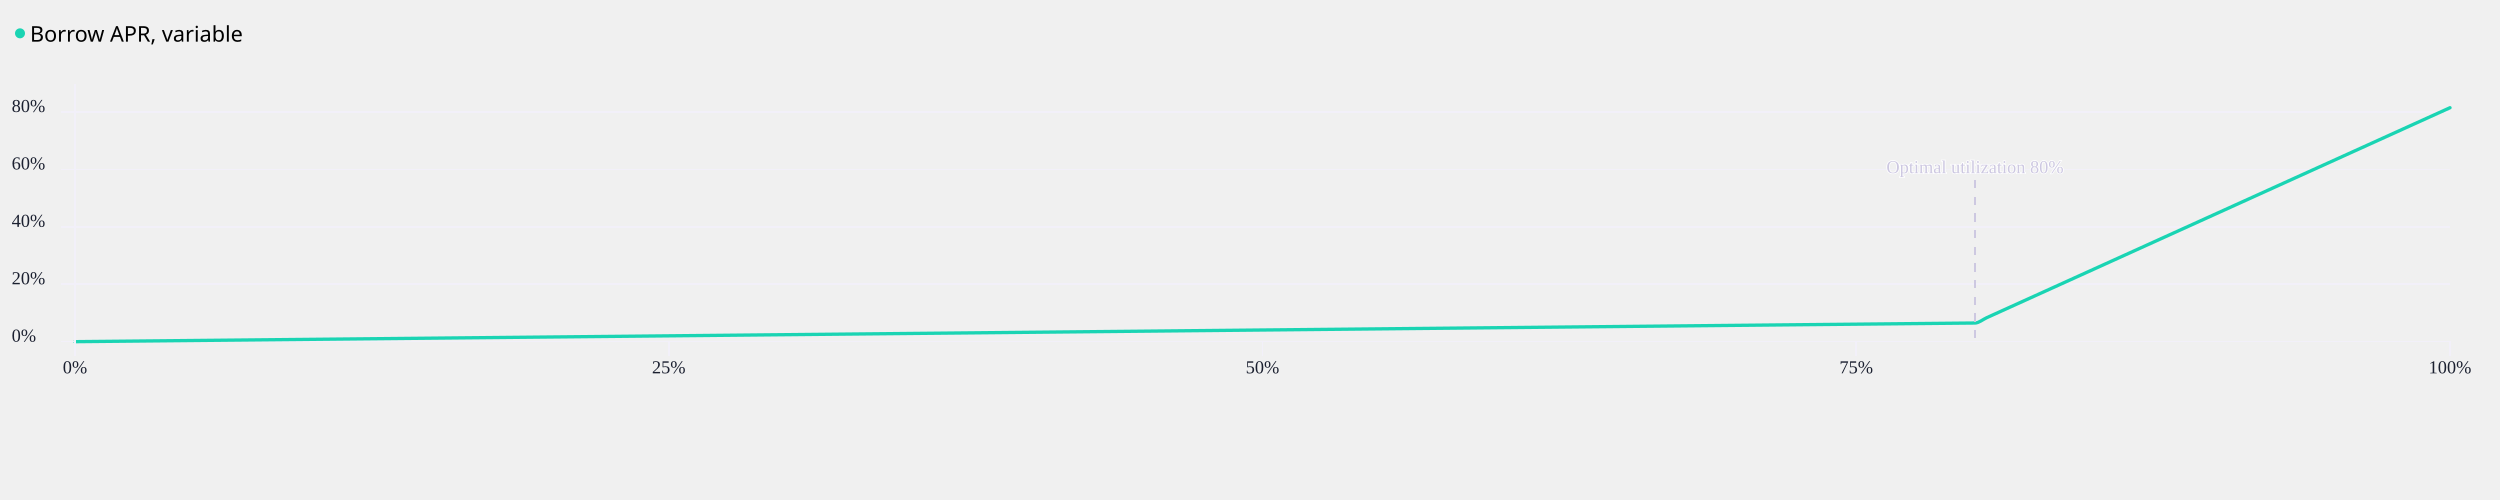
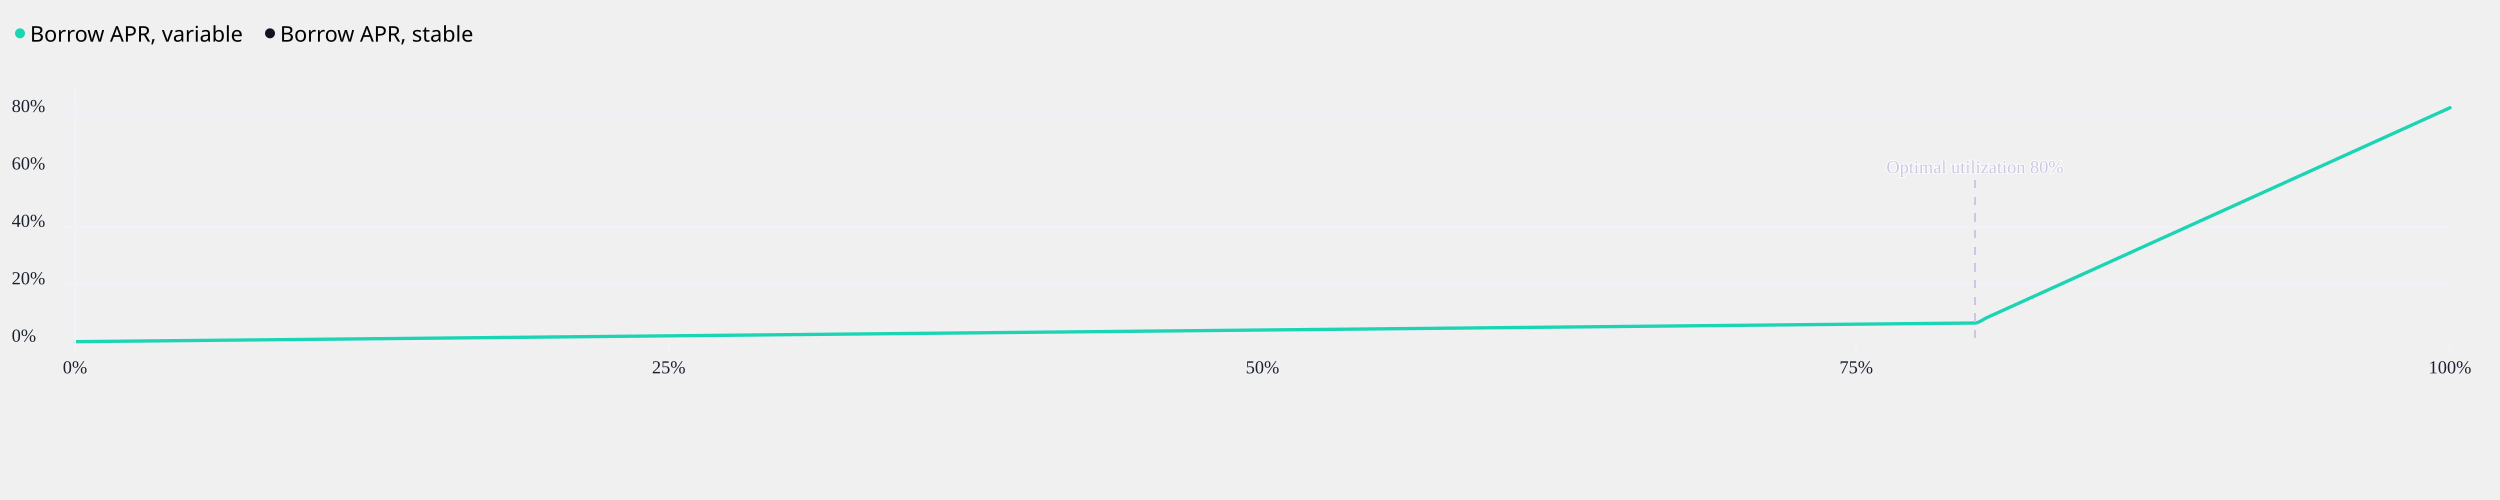
<svg xmlns="http://www.w3.org/2000/svg" style="background: white;" width="1500" height="300">
  <g style="color: black; font-size: 13px; font-family: sans-serif; transform: translate(18px, 25px);">
    <g>
      <circle r="3" cx="-6" cy="-5" style="fill: #1AD4B3" />
      <text>Borrow APR, variable</text>
+     </g>
+     <g style="transform: translateX(150px);">
+       <circle r="3" cx="-6" cy="-5" style="fill: #101423" />
+       <text>Borrow APR, stable</text>
    </g>
  </g>
  <g class="visx-group" transform="translate(45, 50)">
    <g class="visx-group visx-rows" transform="translate(0, 0)">
      <line class="visx-line" x1="0" y1="155" x2="1425" y2="155" fill="transparent" shape-rendering="crispEdges" stroke="#F2F0F9" stroke-width="1" pointer-events="none" />
      <line class="visx-line" x1="0" y1="120.556" x2="1425" y2="120.556" fill="transparent" shape-rendering="crispEdges" stroke="#F2F0F9" stroke-width="1" pointer-events="none" />
      <line class="visx-line" x1="0" y1="86.111" x2="1425" y2="86.111" fill="transparent" shape-rendering="crispEdges" stroke="#F2F0F9" stroke-width="1" pointer-events="none" />
      <line class="visx-line" x1="0" y1="51.667" x2="1425" y2="51.667" fill="transparent" shape-rendering="crispEdges" stroke="#F2F0F9" stroke-width="1" pointer-events="none" />
      <line class="visx-line" x1="0" y1="17.222" x2="1425" y2="17.222" fill="transparent" shape-rendering="crispEdges" stroke="#F2F0F9" stroke-width="1" pointer-events="none" />
    </g>
-     <path class="visx-linepath" d="M0,155C2.375,154.977,4.75,154.953,7.125,154.93C9.5,154.907,11.875,154.883,14.25,154.86C16.625,154.837,19,154.813,21.375,154.79C23.75,154.767,26.125,154.743,28.5,154.72C30.875,154.697,33.25,154.673,35.625,154.65C38,154.627,40.375,154.604,42.75,154.58C45.125,154.557,47.5,154.534,49.875,154.51C52.25,154.487,54.625,154.464,57,154.44C59.375,154.417,61.75,154.394,64.125,154.37C66.5,154.347,68.875,154.324,71.25,154.3C73.625,154.277,76,154.254,78.375,154.23C80.75,154.207,83.125,154.184,85.5,154.16C87.875,154.137,90.25,154.114,92.625,154.09C95,154.067,97.375,154.044,99.75,154.02C102.125,153.997,104.5,153.974,106.875,153.951C109.25,153.927,111.625,153.904,114,153.881C116.375,153.857,118.75,153.834,121.125,153.811C123.5,153.787,125.875,153.764,128.25,153.741C130.625,153.717,133,153.694,135.375,153.671C137.75,153.647,140.125,153.624,142.5,153.601C144.875,153.577,147.25,153.554,149.625,153.531C152,153.507,154.375,153.484,156.75,153.461C159.125,153.437,161.5,153.414,163.875,153.391C166.25,153.367,168.625,153.344,171,153.321C173.375,153.298,175.75,153.274,178.125,153.251C180.5,153.228,182.875,153.204,185.25,153.181C187.625,153.158,190,153.134,192.375,153.111C194.75,153.088,197.125,153.064,199.5,153.041C201.875,153.018,204.25,152.994,206.625,152.971C209,152.948,211.375,152.924,213.75,152.901C216.125,152.878,218.5,152.854,220.875,152.831C223.25,152.808,225.625,152.784,228,152.761C230.375,152.738,232.75,152.714,235.125,152.691C237.5,152.668,239.875,152.645,242.25,152.621C244.625,152.598,247,152.575,249.375,152.551C251.75,152.528,254.125,152.505,256.5,152.481C258.875,152.458,261.25,152.435,263.625,152.411C266,152.388,268.375,152.365,270.75,152.341C273.125,152.318,275.5,152.295,277.875,152.271C280.25,152.248,282.625,152.225,285,152.201C287.375,152.178,289.75,152.155,292.125,152.131C294.5,152.108,296.875,152.085,299.25,152.061C301.625,152.038,304,152.015,306.375,151.991C308.75,151.968,311.125,151.945,313.5,151.922C315.875,151.898,318.25,151.875,320.625,151.852C323,151.828,325.375,151.805,327.75,151.782C330.125,151.758,332.5,151.735,334.875,151.712C337.25,151.688,339.625,151.665,342,151.642C344.375,151.618,346.75,151.595,349.125,151.572C351.5,151.548,353.875,151.525,356.25,151.502C358.625,151.478,361,151.455,363.375,151.432C365.75,151.408,368.125,151.385,370.5,151.362C372.875,151.338,375.25,151.315,377.625,151.292C380,151.269,382.375,151.245,384.75,151.222C387.125,151.199,389.5,151.175,391.875,151.152C394.25,151.129,396.625,151.105,399,151.082C401.375,151.059,403.75,151.035,406.125,151.012C408.5,150.989,410.875,150.965,413.25,150.942C415.625,150.919,418,150.895,420.375,150.872C422.75,150.849,425.125,150.825,427.5,150.802C429.875,150.779,432.25,150.755,434.625,150.732C437,150.709,439.375,150.685,441.75,150.662C444.125,150.639,446.5,150.616,448.875,150.592C451.25,150.569,453.625,150.546,456,150.522C458.375,150.499,460.75,150.476,463.125,150.452C465.5,150.429,467.875,150.406,470.25,150.382C472.625,150.359,475,150.336,477.375,150.312C479.75,150.289,482.125,150.266,484.5,150.242C486.875,150.219,489.25,150.196,491.625,150.172C494,150.149,496.375,150.126,498.75,150.102C501.125,150.079,503.5,150.056,505.875,150.032C508.25,150.009,510.625,149.986,513,149.963C515.375,149.939,517.75,149.916,520.125,149.893C522.5,149.869,524.875,149.846,527.25,149.823C529.625,149.799,532,149.776,534.375,149.753C536.75,149.729,539.125,149.706,541.5,149.683C543.875,149.659,546.25,149.636,548.625,149.613C551,149.589,553.375,149.566,555.75,149.543C558.125,149.519,560.5,149.496,562.875,149.473C565.25,149.449,567.625,149.426,570,149.403C572.375,149.379,574.75,149.356,577.125,149.333C579.5,149.309,581.875,149.286,584.25,149.263C586.625,149.24,589,149.216,591.375,149.193C593.75,149.17,596.125,149.146,598.5,149.123C600.875,149.1,603.25,149.076,605.625,149.053C608,149.03,610.375,149.006,612.75,148.983C615.125,148.96,617.5,148.936,619.875,148.913C622.25,148.89,624.625,148.866,627,148.843C629.375,148.82,631.75,148.796,634.125,148.773C636.5,148.75,638.875,148.726,641.25,148.703C643.625,148.68,646,148.656,648.375,148.633C650.75,148.61,653.125,148.587,655.5,148.563C657.875,148.54,660.25,148.517,662.625,148.493C665,148.47,667.375,148.447,669.75,148.423C672.125,148.4,674.5,148.377,676.875,148.353C679.25,148.33,681.625,148.307,684,148.283C686.375,148.26,688.75,148.237,691.125,148.213C693.5,148.19,695.875,148.167,698.25,148.143C700.625,148.12,703,148.097,705.375,148.073C707.75,148.05,710.125,148.027,712.5,148.003C714.875,147.98,717.25,147.957,719.625,147.934C722,147.91,724.375,147.887,726.75,147.864C729.125,147.84,731.5,147.817,733.875,147.794C736.25,147.77,738.625,147.747,741,147.724C743.375,147.7,745.75,147.677,748.125,147.654C750.5,147.63,752.875,147.607,755.25,147.584C757.625,147.56,760,147.537,762.375,147.514C764.75,147.49,767.125,147.467,769.5,147.444C771.875,147.42,774.25,147.397,776.625,147.374C779,147.35,781.375,147.327,783.75,147.304C786.125,147.28,788.5,147.257,790.875,147.234C793.25,147.211,795.625,147.187,798,147.164C800.375,147.141,802.75,147.117,805.125,147.094C807.5,147.071,809.875,147.047,812.25,147.024C814.625,147.001,817,146.977,819.375,146.954C821.75,146.931,824.125,146.907,826.5,146.884C828.875,146.861,831.25,146.837,833.625,146.814C836,146.791,838.375,146.767,840.75,146.744C843.125,146.721,845.5,146.697,847.875,146.674C850.25,146.651,852.625,146.627,855,146.604C857.375,146.581,859.75,146.558,862.125,146.534C864.5,146.511,866.875,146.488,869.25,146.464C871.625,146.441,874,146.418,876.375,146.394C878.75,146.371,881.125,146.348,883.5,146.324C885.875,146.301,888.25,146.278,890.625,146.254C893,146.231,895.375,146.208,897.75,146.184C900.125,146.161,902.5,146.138,904.875,146.114C907.25,146.091,909.625,146.068,912,146.044C914.375,146.021,916.75,145.998,919.125,145.974C921.5,145.951,923.875,145.928,926.25,145.905C928.625,145.881,931,145.858,933.375,145.835C935.75,145.811,938.125,145.788,940.5,145.765C942.875,145.741,945.25,145.718,947.625,145.695C950,145.671,952.375,145.648,954.75,145.625C957.125,145.601,959.5,145.578,961.875,145.555C964.25,145.531,966.625,145.508,969,145.485C971.375,145.461,973.75,145.438,976.125,145.415C978.5,145.391,980.875,145.368,983.25,145.345C985.625,145.321,988,145.298,990.375,145.275C992.75,145.252,995.125,145.228,997.5,145.205C999.875,145.182,1002.25,145.158,1004.625,145.135C1007,145.112,1009.375,145.088,1011.75,145.065C1014.125,145.042,1016.5,145.018,1018.875,144.995C1021.25,144.972,1023.625,144.948,1026,144.925C1028.375,144.902,1030.75,144.878,1033.125,144.855C1035.5,144.832,1037.875,144.808,1040.25,144.785C1042.625,144.762,1045,144.738,1047.375,144.715C1049.75,144.692,1052.125,144.668,1054.5,144.645C1056.875,144.622,1059.25,144.598,1061.625,144.575C1064,144.552,1066.375,144.529,1068.75,144.505C1071.125,144.482,1073.5,144.459,1075.875,144.435C1078.25,144.412,1080.625,144.389,1083,144.365C1085.375,144.342,1087.75,144.319,1090.125,144.295C1092.5,144.272,1094.875,144.249,1097.25,144.225C1099.625,144.202,1102,144.179,1104.375,144.155C1106.75,144.132,1109.125,144.109,1111.5,144.085C1113.875,144.062,1116.25,144.039,1118.625,144.015C1121,143.992,1123.375,143.969,1125.75,143.945C1128.125,143.922,1130.5,143.899,1132.875,143.876C1135.25,143.852,1137.625,143.852,1140,143.806C1142.375,143.759,1144.75,141.653,1147.125,140.576C1149.5,139.5,1151.875,138.424,1154.25,137.347C1156.625,136.271,1159,135.194,1161.375,134.118C1163.75,133.042,1166.125,131.965,1168.5,130.889C1170.875,129.813,1173.25,128.736,1175.625,127.66C1178,126.583,1180.375,125.507,1182.75,124.431C1185.125,123.354,1187.5,122.278,1189.875,121.201C1192.25,120.125,1194.625,119.049,1197,117.972C1199.375,116.896,1201.75,115.819,1204.125,114.743C1206.5,113.667,1208.875,112.59,1211.25,111.514C1213.625,110.438,1216,109.361,1218.375,108.285C1220.75,107.208,1223.125,106.132,1225.5,105.056C1227.875,103.979,1230.25,102.903,1232.625,101.826C1235,100.75,1237.375,99.674,1239.75,98.597C1242.125,97.521,1244.5,96.444,1246.875,95.368C1249.25,94.292,1251.625,93.215,1254,92.139C1256.375,91.063,1258.75,89.986,1261.125,88.91C1263.5,87.833,1265.875,86.757,1268.25,85.681C1270.625,84.604,1273,83.528,1275.375,82.451C1277.75,81.375,1280.125,80.299,1282.5,79.222C1284.875,78.146,1287.25,77.069,1289.625,75.993C1292,74.917,1294.375,73.84,1296.75,72.764C1299.125,71.688,1301.5,70.611,1303.875,69.535C1306.25,68.458,1308.625,67.382,1311,66.306C1313.375,65.229,1315.75,64.153,1318.125,63.076C1320.5,62,1322.875,60.924,1325.25,59.847C1327.625,58.771,1330,57.694,1332.375,56.618C1334.75,55.542,1337.125,54.465,1339.5,53.389C1341.875,52.312,1344.25,51.236,1346.625,50.16C1349,49.083,1351.375,48.007,1353.75,46.931C1356.125,45.854,1358.5,44.778,1360.875,43.701C1363.25,42.625,1365.625,41.549,1368,40.472C1370.375,39.396,1372.75,38.319,1375.125,37.243C1377.5,36.167,1379.875,35.09,1382.25,34.014C1384.625,32.938,1387,31.861,1389.375,30.785C1391.75,29.708,1394.125,28.632,1396.5,27.556C1398.875,26.479,1401.25,25.403,1403.625,24.326C1406,23.25,1408.375,22.174,1410.75,21.097C1413.125,20.021,1415.5,18.944,1417.875,17.868C1420.25,16.792,1422.625,15.715,1425,14.639" fill="transparent" stroke-linecap="round" stroke="#1AD4B3" stroke-width="2" />
+     <path class="visx-linepath" d="M0,155C2.375,154.977,4.75,154.953,7.125,154.93C9.5,154.907,11.875,154.883,14.25,154.86C16.625,154.837,19,154.813,21.375,154.79C23.75,154.767,26.125,154.743,28.5,154.72C30.875,154.697,33.25,154.673,35.625,154.65C38,154.627,40.375,154.604,42.75,154.58C45.125,154.557,47.5,154.534,49.875,154.51C52.25,154.487,54.625,154.464,57,154.44C59.375,154.417,61.75,154.394,64.125,154.37C66.5,154.347,68.875,154.324,71.25,154.3C73.625,154.277,76,154.254,78.375,154.23C80.75,154.207,83.125,154.184,85.5,154.16C87.875,154.137,90.25,154.114,92.625,154.09C95,154.067,97.375,154.044,99.75,154.02C102.125,153.997,104.5,153.974,106.875,153.951C109.25,153.927,111.625,153.904,114,153.881C116.375,153.857,118.75,153.834,121.125,153.811C123.5,153.787,125.875,153.764,128.25,153.741C130.625,153.717,133,153.694,135.375,153.671C137.75,153.647,140.125,153.624,142.5,153.601C144.875,153.577,147.25,153.554,149.625,153.531C152,153.507,154.375,153.484,156.75,153.461C159.125,153.437,161.5,153.414,163.875,153.391C166.25,153.367,168.625,153.344,171,153.321C173.375,153.298,175.75,153.274,178.125,153.251C180.5,153.228,182.875,153.204,185.25,153.181C187.625,153.158,190,153.134,192.375,153.111C194.75,153.088,197.125,153.064,199.5,153.041C201.875,153.018,204.25,152.994,206.625,152.971C209,152.948,211.375,152.924,213.75,152.901C216.125,152.878,218.5,152.854,220.875,152.831C223.25,152.808,225.625,152.784,228,152.761C230.375,152.738,232.75,152.714,235.125,152.691C237.5,152.668,239.875,152.645,242.25,152.621C244.625,152.598,247,152.575,249.375,152.551C251.75,152.528,254.125,152.505,256.5,152.481C258.875,152.458,261.25,152.435,263.625,152.411C266,152.388,268.375,152.365,270.75,152.341C273.125,152.318,275.5,152.295,277.875,152.271C280.25,152.248,282.625,152.225,285,152.201C287.375,152.178,289.75,152.155,292.125,152.131C294.5,152.108,296.875,152.085,299.25,152.061C301.625,152.038,304,152.015,306.375,151.991C308.75,151.968,311.125,151.945,313.5,151.922C315.875,151.898,318.25,151.875,320.625,151.852C323,151.828,325.375,151.805,327.75,151.782C330.125,151.758,332.5,151.735,334.875,151.712C337.25,151.688,339.625,151.665,342,151.642C344.375,151.618,346.75,151.595,349.125,151.572C351.5,151.548,353.875,151.525,356.25,151.502C358.625,151.478,361,151.455,363.375,151.432C365.75,151.408,368.125,151.385,370.5,151.362C372.875,151.338,375.25,151.315,377.625,151.292C380,151.269,382.375,151.245,384.75,151.222C387.125,151.199,389.5,151.175,391.875,151.152C394.25,151.129,396.625,151.105,399,151.082C401.375,151.059,403.75,151.035,406.125,151.012C408.5,150.989,410.875,150.965,413.25,150.942C415.625,150.919,418,150.895,420.375,150.872C422.75,150.849,425.125,150.825,427.5,150.802C429.875,150.779,432.25,150.755,434.625,150.732C437,150.709,439.375,150.685,441.75,150.662C444.125,150.639,446.5,150.616,448.875,150.592C451.25,150.569,453.625,150.546,456,150.522C458.375,150.499,460.75,150.476,463.125,150.452C465.5,150.429,467.875,150.406,470.25,150.382C472.625,150.359,475,150.336,477.375,150.312C479.75,150.289,482.125,150.266,484.5,150.242C486.875,150.219,489.25,150.196,491.625,150.172C494,150.149,496.375,150.126,498.75,150.102C501.125,150.079,503.5,150.056,505.875,150.032C508.25,150.009,510.625,149.986,513,149.963C515.375,149.939,517.75,149.916,520.125,149.893C522.5,149.869,524.875,149.846,527.25,149.823C529.625,149.799,532,149.776,534.375,149.753C536.75,149.729,539.125,149.706,541.5,149.683C543.875,149.659,546.25,149.636,548.625,149.613C551,149.589,553.375,149.566,555.75,149.543C558.125,149.519,560.5,149.496,562.875,149.473C565.25,149.449,567.625,149.426,570,149.403C572.375,149.379,574.75,149.356,577.125,149.333C579.5,149.309,581.875,149.286,584.25,149.263C586.625,149.24,589,149.216,591.375,149.193C593.75,149.17,596.125,149.146,598.5,149.123C600.875,149.1,603.25,149.076,605.625,149.053C608,149.03,610.375,149.006,612.75,148.983C615.125,148.96,617.5,148.936,619.875,148.913C622.25,148.89,624.625,148.866,627,148.843C629.375,148.82,631.75,148.796,634.125,148.773C636.5,148.75,638.875,148.726,641.25,148.703C643.625,148.68,646,148.656,648.375,148.633C650.75,148.61,653.125,148.587,655.5,148.563C657.875,148.54,660.25,148.517,662.625,148.493C665,148.47,667.375,148.447,669.75,148.423C672.125,148.4,674.5,148.377,676.875,148.353C679.25,148.33,681.625,148.307,684,148.283C686.375,148.26,688.75,148.237,691.125,148.213C693.5,148.19,695.875,148.167,698.25,148.143C700.625,148.12,703,148.097,705.375,148.073C707.75,148.05,710.125,148.027,712.5,148.003C714.875,147.98,717.25,147.957,719.625,147.934C722,147.91,724.375,147.887,726.75,147.864C729.125,147.84,731.5,147.817,733.875,147.794C736.25,147.77,738.625,147.747,741,147.724C743.375,147.7,745.75,147.677,748.125,147.654C750.5,147.63,752.875,147.607,755.25,147.584C757.625,147.56,760,147.537,762.375,147.514C764.75,147.49,767.125,147.467,769.5,147.444C771.875,147.42,774.25,147.397,776.625,147.374C779,147.35,781.375,147.327,783.75,147.304C786.125,147.28,788.5,147.257,790.875,147.234C793.25,147.211,795.625,147.187,798,147.164C800.375,147.141,802.75,147.117,805.125,147.094C807.5,147.071,809.875,147.047,812.25,147.024C814.625,147.001,817,146.977,819.375,146.954C821.75,146.931,824.125,146.907,826.5,146.884C828.875,146.861,831.25,146.837,833.625,146.814C836,146.791,838.375,146.767,840.75,146.744C843.125,146.721,845.5,146.697,847.875,146.674C850.25,146.651,852.625,146.627,855,146.604C857.375,146.581,859.75,146.558,862.125,146.534C864.5,146.511,866.875,146.488,869.25,146.464C871.625,146.441,874,146.418,876.375,146.394C878.75,146.371,881.125,146.348,883.5,146.324C885.875,146.301,888.25,146.278,890.625,146.254C893,146.231,895.375,146.208,897.75,146.184C900.125,146.161,902.5,146.138,904.875,146.114C907.25,146.091,909.625,146.068,912,146.044C914.375,146.021,916.75,145.998,919.125,145.974C921.5,145.951,923.875,145.928,926.25,145.905C928.625,145.881,931,145.858,933.375,145.835C935.75,145.811,938.125,145.788,940.5,145.765C942.875,145.741,945.25,145.718,947.625,145.695C950,145.671,952.375,145.648,954.75,145.625C957.125,145.601,959.5,145.578,961.875,145.555C964.25,145.531,966.625,145.508,969,145.485C971.375,145.461,973.75,145.438,976.125,145.415C978.5,145.391,980.875,145.368,983.25,145.345C985.625,145.321,988,145.298,990.375,145.275C992.75,145.252,995.125,145.228,997.5,145.205C999.875,145.182,1002.25,145.158,1004.625,145.135C1007,145.112,1009.375,145.088,1011.75,145.065C1014.125,145.042,1016.5,145.018,1018.875,144.995C1021.25,144.972,1023.625,144.948,1026,144.925C1028.375,144.902,1030.75,144.878,1033.125,144.855C1035.5,144.832,1037.875,144.808,1040.25,144.785C1042.625,144.762,1045,144.738,1047.375,144.715C1049.75,144.692,1052.125,144.668,1054.5,144.645C1056.875,144.622,1059.25,144.598,1061.625,144.575C1064,144.552,1066.375,144.529,1068.75,144.505C1071.125,144.482,1073.5,144.459,1075.875,144.435C1078.25,144.412,1080.625,144.389,1083,144.365C1085.375,144.342,1087.75,144.319,1090.125,144.295C1092.5,144.272,1094.875,144.249,1097.25,144.225C1099.625,144.202,1102,144.179,1104.375,144.155C1106.75,144.132,1109.125,144.109,1111.5,144.085C1113.875,144.062,1116.25,144.039,1118.625,144.015C1121,143.992,1123.375,143.969,1125.75,143.945C1128.125,143.922,1130.5,143.899,1132.875,143.876C1135.25,143.852,1137.625,143.852,1140,143.806C1142.375,143.759,1144.75,141.653,1147.125,140.576C1149.5,139.5,1151.875,138.424,1154.25,137.347C1156.625,136.271,1159,135.194,1161.375,134.118C1163.75,133.042,1166.125,131.965,1168.5,130.889C1170.875,129.812,1173.25,128.736,1175.625,127.66C1178,126.583,1180.375,125.507,1182.75,124.431C1185.125,123.354,1187.5,122.278,1189.875,121.201C1192.25,120.125,1194.625,119.049,1197,117.972C1199.375,116.896,1201.75,115.819,1204.125,114.743C1206.5,113.667,1208.875,112.59,1211.25,111.514C1213.625,110.438,1216,109.361,1218.375,108.285C1220.75,107.208,1223.125,106.132,1225.5,105.056C1227.875,103.979,1230.25,102.903,1232.625,101.826C1235,100.75,1237.375,99.674,1239.75,98.597C1242.125,97.521,1244.5,96.444,1246.875,95.368C1249.25,94.292,1251.625,93.215,1254,92.139C1256.375,91.062,1258.75,89.986,1261.125,88.91C1263.5,87.833,1265.875,86.757,1268.25,85.681C1270.625,84.604,1273,83.528,1275.375,82.451C1277.75,81.375,1280.125,80.299,1282.5,79.222C1284.875,78.146,1287.25,77.069,1289.625,75.993C1292,74.917,1294.375,73.84,1296.75,72.764C1299.125,71.688,1301.5,70.611,1303.875,69.535C1306.25,68.458,1308.625,67.382,1311,66.306C1313.375,65.229,1315.75,64.153,1318.125,63.076C1320.5,62,1322.875,60.924,1325.25,59.847C1327.625,58.771,1330,57.694,1332.375,56.618C1334.75,55.542,1337.125,54.465,1339.5,53.389C1341.875,52.312,1344.25,51.236,1346.625,50.16C1349,49.083,1351.375,48.007,1353.75,46.931C1356.125,45.854,1358.5,44.778,1360.875,43.701C1363.25,42.625,1365.625,41.549,1368,40.472C1370.375,39.396,1372.75,38.319,1375.125,37.243C1377.5,36.167,1379.875,35.09,1382.25,34.014C1384.625,32.937,1387,31.861,1389.375,30.785C1391.75,29.708,1394.125,28.632,1396.5,27.556C1398.875,26.479,1401.25,25.403,1403.625,24.326C1406,23.25,1408.375,22.174,1410.75,21.097C1413.125,20.021,1415.5,18.944,1417.875,17.868C1420.25,16.792,1422.625,15.715,1425,14.639" fill="transparent" stroke-linecap="round" stroke="#1AD4B3" stroke-width="2" />
    <g class="visx-group visx-axis visx-axis-bottom" transform="translate(0, 155)">
      <g class="visx-group visx-axis-tick" transform="translate(0, 0)">
        <line class="visx-line" x1="0" y1="0" x2="0" y2="8" fill="transparent" shape-rendering="crispEdges" stroke="#F2F0F9" stroke-width="1" stroke-linecap="square" />
        <svg x="0" y="0" font-size="11" style="overflow:visible">
          <text transform="" x="0" y="19" fill="#1B2030" font-size="11" text-anchor="middle">
            <tspan x="0" dy="0em">0%</tspan>
          </text>
        </svg>
      </g>
      <g class="visx-group visx-axis-tick" transform="translate(0, 0)">
        <line class="visx-line" x1="356.25" y1="0" x2="356.25" y2="8" fill="transparent" shape-rendering="crispEdges" stroke="#F2F0F9" stroke-width="1" stroke-linecap="square" />
        <svg x="0" y="0" font-size="11" style="overflow:visible">
          <text transform="" x="356.25" y="19" fill="#1B2030" font-size="11" text-anchor="middle">
            <tspan x="356.25" dy="0em">25%</tspan>
          </text>
        </svg>
      </g>
      <g class="visx-group visx-axis-tick" transform="translate(0, 0)">
        <line class="visx-line" x1="712.5" y1="0" x2="712.5" y2="8" fill="transparent" shape-rendering="crispEdges" stroke="#F2F0F9" stroke-width="1" stroke-linecap="square" />
        <svg x="0" y="0" font-size="11" style="overflow:visible">
          <text transform="" x="712.5" y="19" fill="#1B2030" font-size="11" text-anchor="middle">
            <tspan x="712.5" dy="0em">50%</tspan>
          </text>
        </svg>
      </g>
      <g class="visx-group visx-axis-tick" transform="translate(0, 0)">
        <line class="visx-line" x1="1068.75" y1="0" x2="1068.75" y2="8" fill="transparent" shape-rendering="crispEdges" stroke="#F2F0F9" stroke-width="1" stroke-linecap="square" />
        <svg x="0" y="0" font-size="11" style="overflow:visible">
          <text transform="" x="1068.75" y="19" fill="#1B2030" font-size="11" text-anchor="middle">
            <tspan x="1068.75" dy="0em">75%</tspan>
          </text>
        </svg>
      </g>
      <g class="visx-group visx-axis-tick" transform="translate(0, 0)">
        <line class="visx-line" x1="1425" y1="0" x2="1425" y2="8" fill="transparent" shape-rendering="crispEdges" stroke="#F2F0F9" stroke-width="1" stroke-linecap="square" />
        <svg x="0" y="0" font-size="11" style="overflow:visible">
          <text transform="" x="1425" y="19" fill="#1B2030" font-size="11" text-anchor="middle">
            <tspan x="1425" dy="0em">100%</tspan>
          </text>
        </svg>
      </g>
    </g>
    <g class="visx-group visx-axis visx-axis-left" transform="translate(0, 0)">
      <g class="visx-group visx-axis-tick" transform="translate(0, 0)">
        <line class="visx-line" x1="0" y1="155" x2="-8" y2="155" fill="transparent" shape-rendering="crispEdges" stroke="#F2F0F9" stroke-width="1" stroke-linecap="square" />
        <svg x="-30" y="0" font-size="11" style="overflow:visible">
          <text transform="" x="-8" y="155" fill="#1B2030" font-size="11" text-anchor="start">
            <tspan x="-8" dy="0em">0%</tspan>
          </text>
        </svg>
      </g>
      <g class="visx-group visx-axis-tick" transform="translate(0, 0)">
        <line class="visx-line" x1="0" y1="120.556" x2="-8" y2="120.556" fill="transparent" shape-rendering="crispEdges" stroke="#F2F0F9" stroke-width="1" stroke-linecap="square" />
        <svg x="-30" y="0" font-size="11" style="overflow:visible">
          <text transform="" x="-8" y="120.556" fill="#1B2030" font-size="11" text-anchor="start">
            <tspan x="-8" dy="0em">20%</tspan>
          </text>
        </svg>
      </g>
      <g class="visx-group visx-axis-tick" transform="translate(0, 0)">
        <line class="visx-line" x1="0" y1="86.111" x2="-8" y2="86.111" fill="transparent" shape-rendering="crispEdges" stroke="#F2F0F9" stroke-width="1" stroke-linecap="square" />
        <svg x="-30" y="0" font-size="11" style="overflow:visible">
          <text transform="" x="-8" y="86.111" fill="#1B2030" font-size="11" text-anchor="start">
            <tspan x="-8" dy="0em">40%</tspan>
          </text>
        </svg>
      </g>
      <g class="visx-group visx-axis-tick" transform="translate(0, 0)">
        <line class="visx-line" x1="0" y1="51.667" x2="-8" y2="51.667" fill="transparent" shape-rendering="crispEdges" stroke="#F2F0F9" stroke-width="1" stroke-linecap="square" />
        <svg x="-30" y="0" font-size="11" style="overflow:visible">
          <text transform="" x="-8" y="51.667" fill="#1B2030" font-size="11" text-anchor="start">
            <tspan x="-8" dy="0em">60%</tspan>
          </text>
        </svg>
      </g>
      <g class="visx-group visx-axis-tick" transform="translate(0, 0)">
        <line class="visx-line" x1="0" y1="17.222" x2="-8" y2="17.222" fill="transparent" shape-rendering="crispEdges" stroke="#F2F0F9" stroke-width="1" stroke-linecap="square" />
        <svg x="-30" y="0" font-size="11" style="overflow:visible">
          <text transform="" x="-8" y="17.222" fill="#1B2030" font-size="11" text-anchor="start">
            <tspan x="-8" dy="0em">80%</tspan>
          </text>
        </svg>
      </g>
      <line class="visx-line visx-axis-line" x1="0" y1="155.5" x2="0" y2="0.5" fill="transparent" shape-rendering="crispEdges" stroke="#F2F0F9" stroke-width="1" />
    </g>
    <rect class="visx-bar" width="1425" height="155" fill="transparent" />
    <line class="visx-line" x1="1140" y1="58" x2="1140" y2="155" fill="transparent" shape-rendering="crispEdges" stroke="#CDC8E1" stroke-width="1" pointer-events="none" stroke-dasharray="5" />
    <svg x="0" y="0" font-size="11px" style="overflow:visible">
      <text transform="" x="1140" y="50" font-size="11px" fill="#555069" stroke="#FFFFFF" stroke-width="1px" text-anchor="middle">
        <tspan x="1140" dy="0.355em">Optimal utilization 80%</tspan>
      </text>
    </svg>
    <svg x="0" y="0" font-size="11px" style="overflow:visible">
      <text transform="" x="1140" y="50" font-size="11px" fill="#CDC8E1" text-anchor="middle">
        <tspan x="1140" dy="0.355em">Optimal utilization 80%</tspan>
      </text>
    </svg>
  </g>
</svg>
